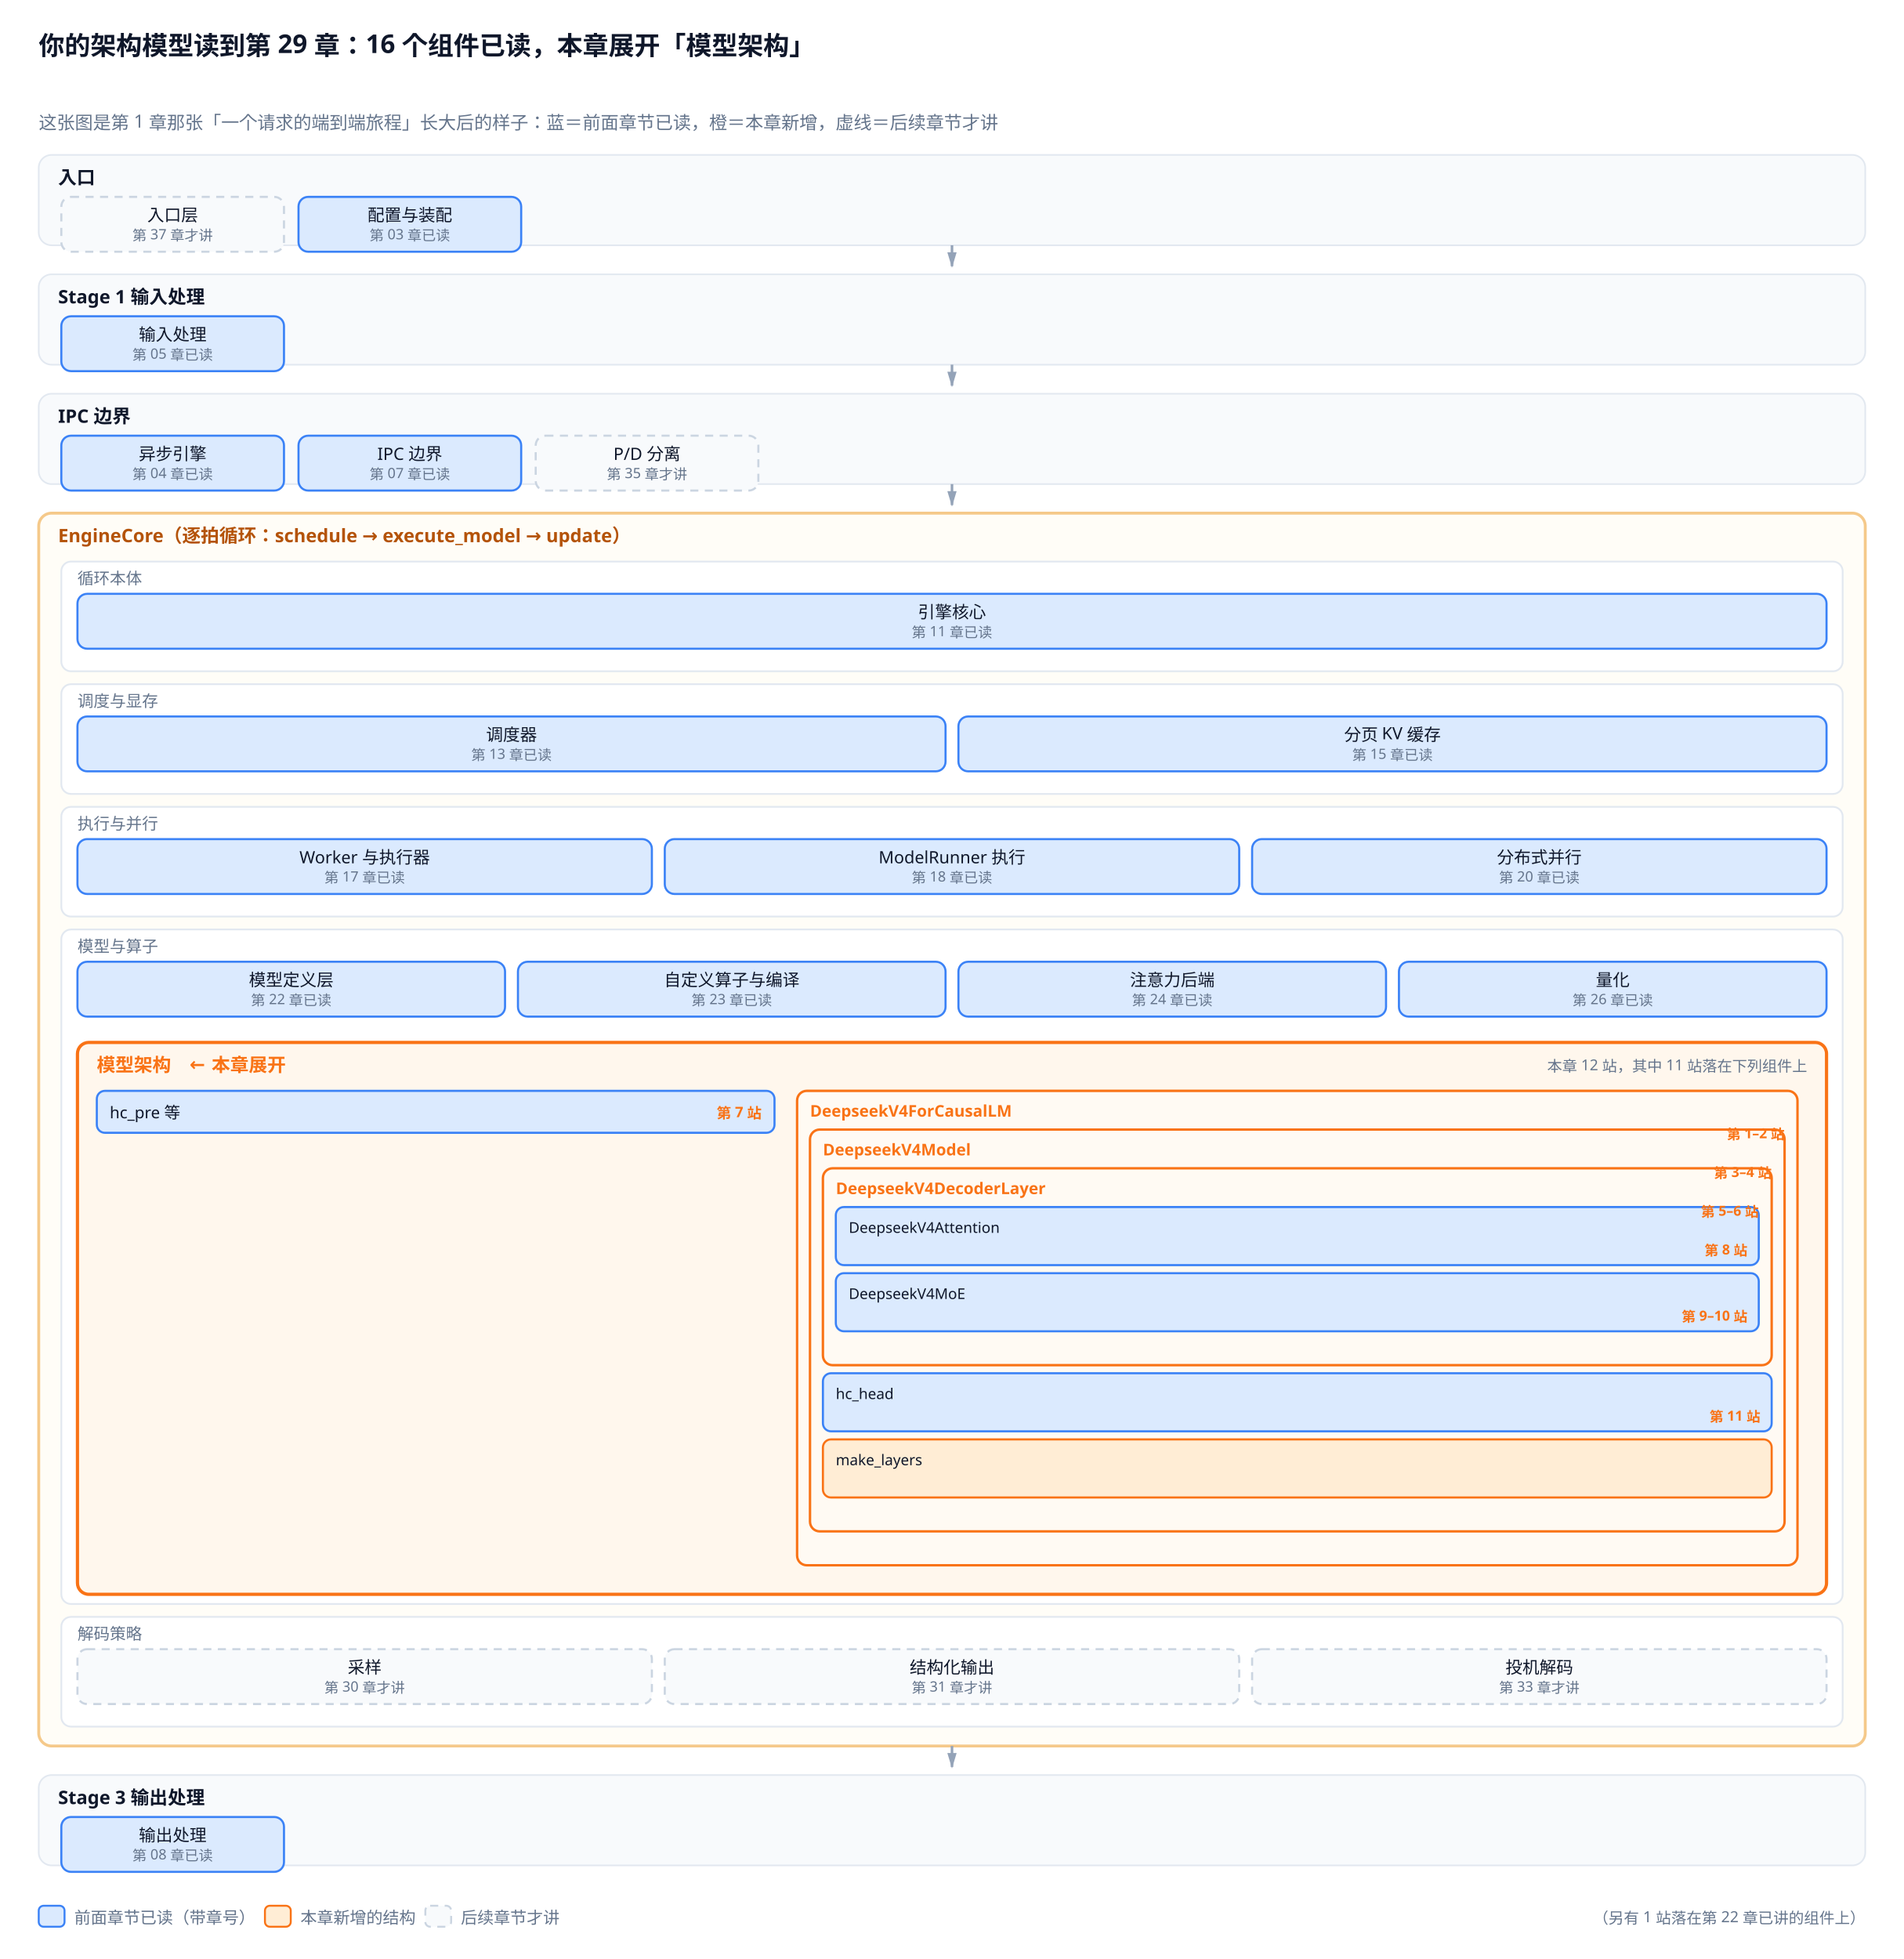
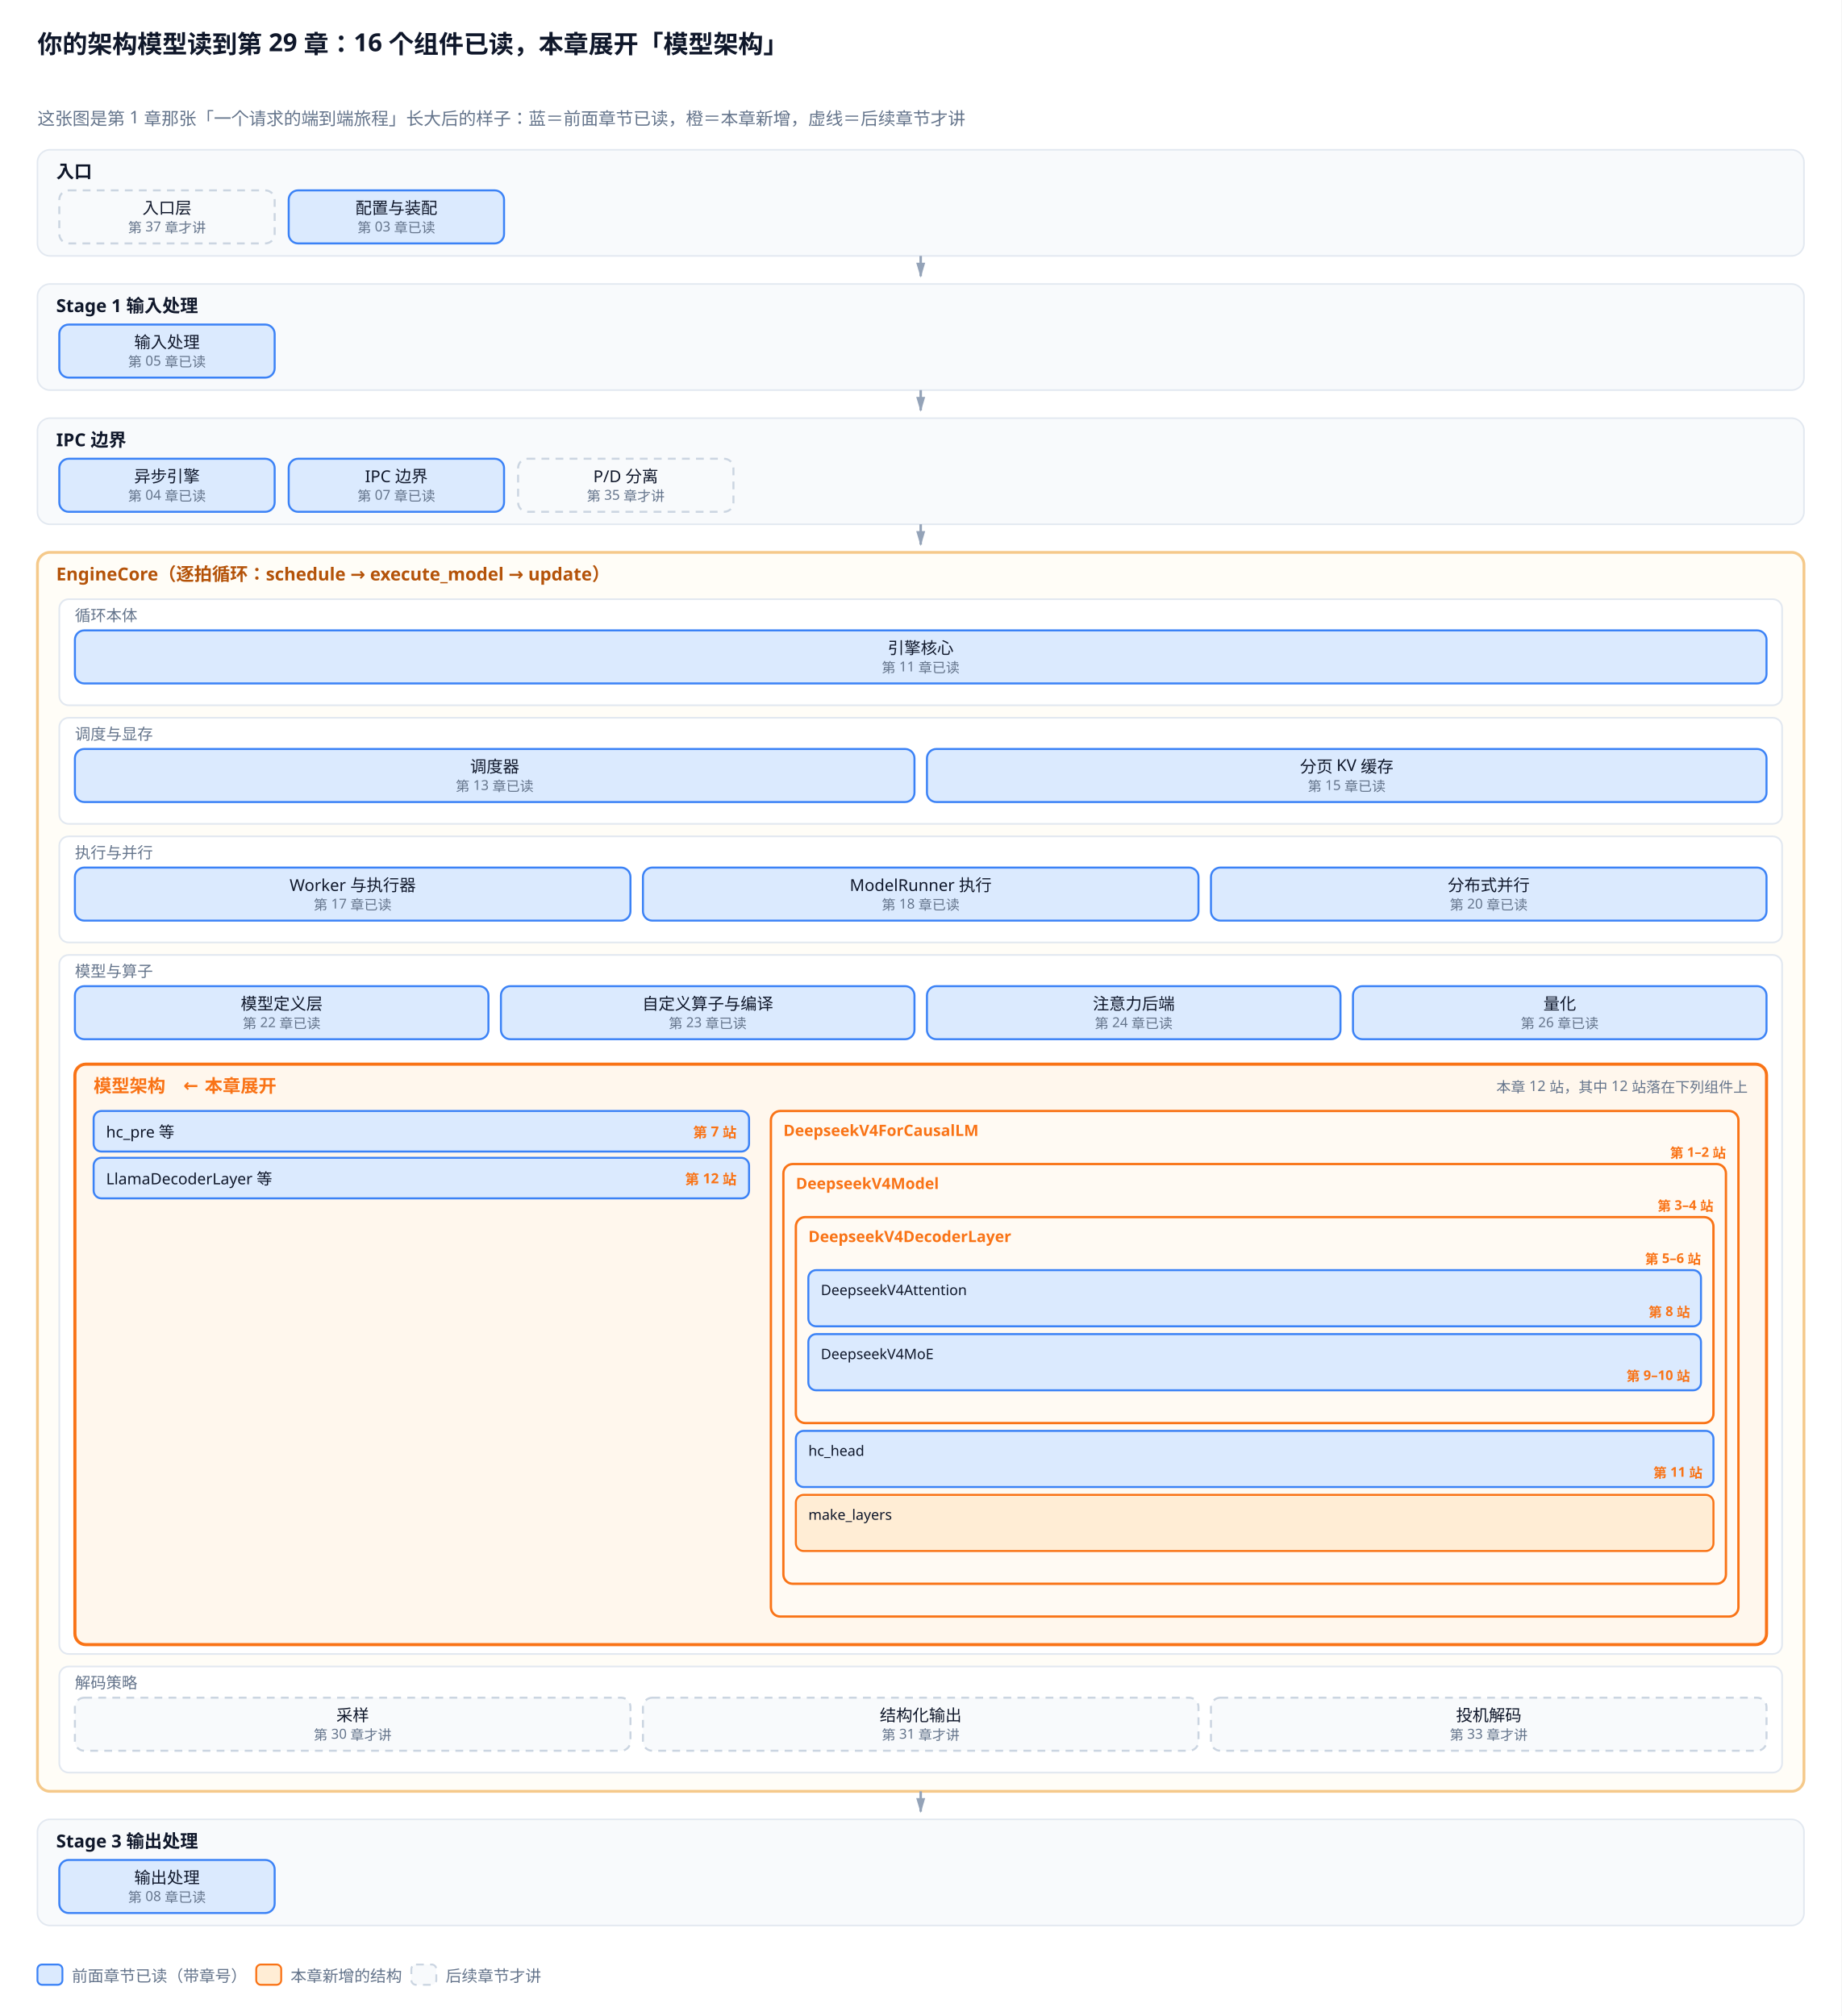
- <svg xmlns="http://www.w3.org/2000/svg" viewBox="0 0 1180 1214">
+ <svg xmlns="http://www.w3.org/2000/svg" viewBox="0 0 1180 1292">
  <defs>
    <marker id="a" viewBox="0 0 10 6" refX="9" refY="3" markerWidth="6" markerHeight="4" orient="auto">
      <path d="M0,0 L10,3 L0,6 Z" fill="#94a3b8" />
    </marker>
    <marker id="a2" viewBox="0 0 10 6" refX="9" refY="3" markerWidth="6" markerHeight="4" orient="auto">
      <path d="M0,0 L10,3 L0,6 Z" fill="#f97316" />
    </marker>
  </defs>
-   <rect width="1180" height="1214" fill="white" />
+   <rect width="1180" height="1292" fill="white" />
  <text x="24" y="34" font-family="sans-serif" font-size="16" fill="#0f172a" font-weight="bold">你的架构模型读到第 29 章：16 个组件已读，本章展开「模型架构」</text>
  <text x="24.0" y="80.0" font-family="sans-serif" font-size="11.2" fill="#64748b" text-anchor="start">这张图是第 1 章那张「一个请求的端到端旅程」长大后的样子：蓝＝前面章节已读，橙＝本章新增，虚线＝后续章节才讲</text>
-   <rect x="24.0" y="96.0" width="1132.0" height="56.0" rx="8" fill="#f8fafc" stroke="#e2e8f0" stroke-width="1.0" />
+   <rect x="24.0" y="96.0" width="1132.0" height="68.0" rx="8" fill="#f8fafc" stroke="#e2e8f0" stroke-width="1.0" />
  <text x="36.0" y="114.0" font-family="sans-serif" font-size="11.5" fill="#0f172a" text-anchor="start" font-weight="bold">入口</text>
  <rect x="38.0" y="122.0" width="138.0" height="34.0" rx="6" fill="#f8fafc" stroke="#cbd5e1" stroke-width="1.3" stroke-dasharray="5,4" />
  <text x="107.0" y="137.0" font-family="sans-serif" font-size="10.5" fill="#0f172a" text-anchor="middle">入口层</text>
  <text x="107.0" y="149.0" font-family="sans-serif" font-size="8.8" fill="#64748b" text-anchor="middle">第 37 章才讲</text>
  <rect x="185.0" y="122.0" width="138.0" height="34.0" rx="6" fill="#dbeafe" stroke="#3b82f6" stroke-width="1.3" />
  <text x="254.0" y="137.0" font-family="sans-serif" font-size="10.5" fill="#0f172a" text-anchor="middle">配置与装配</text>
  <text x="254.0" y="149.0" font-family="sans-serif" font-size="8.8" fill="#64748b" text-anchor="middle">第 03 章已读</text>
-   <path d="M590.0,152.0 L590.0,165.0" stroke="#94a3b8" stroke-width="1.6" marker-end="url(#a)" />
-   <rect x="24.0" y="170.0" width="1132.0" height="56.0" rx="8" fill="#f8fafc" stroke="#e2e8f0" stroke-width="1.0" />
-   <text x="36.0" y="188.0" font-family="sans-serif" font-size="11.5" fill="#0f172a" text-anchor="start" font-weight="bold">Stage 1 输入处理</text>
-   <rect x="38.0" y="196.0" width="138.0" height="34.0" rx="6" fill="#dbeafe" stroke="#3b82f6" stroke-width="1.3" />
-   <text x="107.0" y="211.0" font-family="sans-serif" font-size="10.5" fill="#0f172a" text-anchor="middle">输入处理</text>
-   <text x="107.0" y="223.0" font-family="sans-serif" font-size="8.8" fill="#64748b" text-anchor="middle">第 05 章已读</text>
-   <path d="M590.0,226.0 L590.0,239.0" stroke="#94a3b8" stroke-width="1.6" marker-end="url(#a)" />
-   <rect x="24.0" y="244.0" width="1132.0" height="56.0" rx="8" fill="#f8fafc" stroke="#e2e8f0" stroke-width="1.0" />
-   <text x="36.0" y="262.0" font-family="sans-serif" font-size="11.5" fill="#0f172a" text-anchor="start" font-weight="bold">IPC 边界</text>
-   <rect x="38.0" y="270.0" width="138.0" height="34.0" rx="6" fill="#dbeafe" stroke="#3b82f6" stroke-width="1.3" />
-   <text x="107.0" y="285.0" font-family="sans-serif" font-size="10.5" fill="#0f172a" text-anchor="middle">异步引擎</text>
-   <text x="107.0" y="297.0" font-family="sans-serif" font-size="8.8" fill="#64748b" text-anchor="middle">第 04 章已读</text>
-   <rect x="185.0" y="270.0" width="138.0" height="34.0" rx="6" fill="#dbeafe" stroke="#3b82f6" stroke-width="1.3" />
-   <text x="254.0" y="285.0" font-family="sans-serif" font-size="10.5" fill="#0f172a" text-anchor="middle">IPC 边界</text>
-   <text x="254.0" y="297.0" font-family="sans-serif" font-size="8.8" fill="#64748b" text-anchor="middle">第 07 章已读</text>
-   <rect x="332.0" y="270.0" width="138.0" height="34.0" rx="6" fill="#f8fafc" stroke="#cbd5e1" stroke-width="1.3" stroke-dasharray="5,4" />
-   <text x="401.0" y="285.0" font-family="sans-serif" font-size="10.5" fill="#0f172a" text-anchor="middle">P/D 分离</text>
-   <text x="401.0" y="297.0" font-family="sans-serif" font-size="8.8" fill="#64748b" text-anchor="middle">第 35 章才讲</text>
-   <path d="M590.0,300.0 L590.0,313.0" stroke="#94a3b8" stroke-width="1.6" marker-end="url(#a)" />
-   <rect x="24.0" y="318.0" width="1132.0" height="764.0" rx="8" fill="#fffdf7" stroke="#f5c98a" stroke-width="1.8" />
-   <text x="36.0" y="336.0" font-family="sans-serif" font-size="11.5" fill="#b45309" text-anchor="start" font-weight="bold">EngineCore（逐拍循环：schedule → execute_model → update）</text>
-   <rect x="38.0" y="348.0" width="1104.0" height="68.0" rx="6" fill="#ffffff" stroke="#e2e8f0" stroke-width="1.1" />
-   <text x="48.0" y="362.0" font-family="sans-serif" font-size="10" fill="#64748b" text-anchor="start">循环本体</text>
-   <rect x="48.0" y="368.0" width="1084.0" height="34.0" rx="6" fill="#dbeafe" stroke="#3b82f6" stroke-width="1.3" />
-   <text x="590.0" y="383.0" font-family="sans-serif" font-size="10.5" fill="#0f172a" text-anchor="middle">引擎核心</text>
-   <text x="590.0" y="395.0" font-family="sans-serif" font-size="8.8" fill="#64748b" text-anchor="middle">第 11 章已读</text>
-   <rect x="38.0" y="424.0" width="1104.0" height="68.0" rx="6" fill="#ffffff" stroke="#e2e8f0" stroke-width="1.1" />
-   <text x="48.0" y="438.0" font-family="sans-serif" font-size="10" fill="#64748b" text-anchor="start">调度与显存</text>
-   <rect x="48.0" y="444.0" width="538.0" height="34.0" rx="6" fill="#dbeafe" stroke="#3b82f6" stroke-width="1.3" />
-   <text x="317.0" y="459.0" font-family="sans-serif" font-size="10.5" fill="#0f172a" text-anchor="middle">调度器</text>
-   <text x="317.0" y="471.0" font-family="sans-serif" font-size="8.8" fill="#64748b" text-anchor="middle">第 13 章已读</text>
-   <rect x="594.0" y="444.0" width="538.0" height="34.0" rx="6" fill="#dbeafe" stroke="#3b82f6" stroke-width="1.3" />
-   <text x="863.0" y="459.0" font-family="sans-serif" font-size="10.5" fill="#0f172a" text-anchor="middle">分页 KV 缓存</text>
-   <text x="863.0" y="471.0" font-family="sans-serif" font-size="8.8" fill="#64748b" text-anchor="middle">第 15 章已读</text>
-   <rect x="38.0" y="500.0" width="1104.0" height="68.0" rx="6" fill="#ffffff" stroke="#e2e8f0" stroke-width="1.1" />
-   <text x="48.0" y="514.0" font-family="sans-serif" font-size="10" fill="#64748b" text-anchor="start">执行与并行</text>
-   <rect x="48.0" y="520.0" width="356.0" height="34.0" rx="6" fill="#dbeafe" stroke="#3b82f6" stroke-width="1.3" />
-   <text x="226.0" y="535.0" font-family="sans-serif" font-size="10.5" fill="#0f172a" text-anchor="middle">Worker 与执行器</text>
-   <text x="226.0" y="547.0" font-family="sans-serif" font-size="8.8" fill="#64748b" text-anchor="middle">第 17 章已读</text>
-   <rect x="412.0" y="520.0" width="356.0" height="34.0" rx="6" fill="#dbeafe" stroke="#3b82f6" stroke-width="1.3" />
-   <text x="590.0" y="535.0" font-family="sans-serif" font-size="10.5" fill="#0f172a" text-anchor="middle">ModelRunner 执行</text>
-   <text x="590.0" y="547.0" font-family="sans-serif" font-size="8.8" fill="#64748b" text-anchor="middle">第 18 章已读</text>
-   <rect x="776.0" y="520.0" width="356.0" height="34.0" rx="6" fill="#dbeafe" stroke="#3b82f6" stroke-width="1.3" />
-   <text x="954.0" y="535.0" font-family="sans-serif" font-size="10.5" fill="#0f172a" text-anchor="middle">分布式并行</text>
-   <text x="954.0" y="547.0" font-family="sans-serif" font-size="8.8" fill="#64748b" text-anchor="middle">第 20 章已读</text>
-   <rect x="38.0" y="576.0" width="1104.0" height="418.0" rx="6" fill="#ffffff" stroke="#e2e8f0" stroke-width="1.1" />
-   <text x="48.0" y="590.0" font-family="sans-serif" font-size="10" fill="#64748b" text-anchor="start">模型与算子</text>
-   <rect x="48.0" y="596.0" width="265.0" height="34.0" rx="6" fill="#dbeafe" stroke="#3b82f6" stroke-width="1.3" />
-   <text x="180.5" y="611.0" font-family="sans-serif" font-size="10.5" fill="#0f172a" text-anchor="middle">模型定义层</text>
-   <text x="180.5" y="623.0" font-family="sans-serif" font-size="8.8" fill="#64748b" text-anchor="middle">第 22 章已读</text>
-   <rect x="321.0" y="596.0" width="265.0" height="34.0" rx="6" fill="#dbeafe" stroke="#3b82f6" stroke-width="1.3" />
-   <text x="453.5" y="611.0" font-family="sans-serif" font-size="10.5" fill="#0f172a" text-anchor="middle">自定义算子与编译</text>
-   <text x="453.5" y="623.0" font-family="sans-serif" font-size="8.8" fill="#64748b" text-anchor="middle">第 23 章已读</text>
-   <rect x="594.0" y="596.0" width="265.0" height="34.0" rx="6" fill="#dbeafe" stroke="#3b82f6" stroke-width="1.3" />
-   <text x="726.5" y="611.0" font-family="sans-serif" font-size="10.5" fill="#0f172a" text-anchor="middle">注意力后端</text>
-   <text x="726.5" y="623.0" font-family="sans-serif" font-size="8.8" fill="#64748b" text-anchor="middle">第 24 章已读</text>
-   <rect x="867.0" y="596.0" width="265.0" height="34.0" rx="6" fill="#dbeafe" stroke="#3b82f6" stroke-width="1.3" />
-   <text x="999.5" y="611.0" font-family="sans-serif" font-size="10.5" fill="#0f172a" text-anchor="middle">量化</text>
-   <text x="999.5" y="623.0" font-family="sans-serif" font-size="8.8" fill="#64748b" text-anchor="middle">第 26 章已读</text>
-   <rect x="48.0" y="646.0" width="1084.0" height="342.0" rx="7" fill="#fff7ed" stroke="#f97316" stroke-width="2.0" />
-   <text x="60.0" y="664.0" font-family="sans-serif" font-size="11.5" fill="#f97316" text-anchor="start" font-weight="bold">模型架构　← 本章展开</text>
-   <text x="1120.0" y="664.0" font-family="sans-serif" font-size="9.3" fill="#64748b" text-anchor="end">本章 12 站，其中 11 站落在下列组件上</text>
-   <rect x="60.0" y="676.0" width="420.0" height="26.0" rx="5" fill="#dbeafe" stroke="#3b82f6" stroke-width="1.3" />
-   <text x="68.0" y="693.0" font-family="sans-serif" font-size="10" fill="#0f172a" text-anchor="start">hc_pre 等</text>
-   <text x="472.0" y="693.0" font-family="sans-serif" font-size="9" fill="#f97316" text-anchor="end" font-weight="bold">第 7 站</text>
-   <rect x="494.0" y="676.0" width="620.0" height="294.0" rx="6" fill="#fffaf3" stroke="#f97316" stroke-width="1.5" />
-   <text x="502.0" y="692.0" font-family="sans-serif" font-size="10" fill="#f97316" text-anchor="start" font-weight="bold">DeepseekV4ForCausalLM</text>
-   <rect x="502.0" y="700.0" width="604.0" height="249.0" rx="6" fill="#fffaf3" stroke="#f97316" stroke-width="1.5" />
-   <text x="510.0" y="716.0" font-family="sans-serif" font-size="10" fill="#f97316" text-anchor="start" font-weight="bold">DeepseekV4Model</text>
-   <rect x="510.0" y="724.0" width="588.0" height="122.0" rx="6" fill="#fffaf3" stroke="#f97316" stroke-width="1.5" />
-   <text x="518.0" y="740.0" font-family="sans-serif" font-size="10" fill="#f97316" text-anchor="start" font-weight="bold">DeepseekV4DecoderLayer</text>
-   <rect x="518.0" y="748.0" width="572.0" height="36.0" rx="5" fill="#dbeafe" stroke="#3b82f6" stroke-width="1.3" />
-   <text x="526.0" y="764.0" font-family="sans-serif" font-size="9.2" fill="#0f172a" text-anchor="start">DeepseekV4Attention</text>
-   <text x="1083.0" y="778.0" font-family="sans-serif" font-size="8.6" fill="#f97316" text-anchor="end" font-weight="bold">第 8 站</text>
-   <rect x="518.0" y="789.0" width="572.0" height="36.0" rx="5" fill="#dbeafe" stroke="#3b82f6" stroke-width="1.3" />
-   <text x="526.0" y="805.0" font-family="sans-serif" font-size="9.2" fill="#0f172a" text-anchor="start">DeepseekV4MoE</text>
-   <text x="1083.0" y="819.0" font-family="sans-serif" font-size="8.6" fill="#f97316" text-anchor="end" font-weight="bold">第 9–10 站</text>
-   <text x="1090.0" y="754.0" font-family="sans-serif" font-size="8.6" fill="#f97316" text-anchor="end" font-weight="bold">第 5–6 站</text>
-   <rect x="510.0" y="851.0" width="588.0" height="36.0" rx="5" fill="#dbeafe" stroke="#3b82f6" stroke-width="1.3" />
-   <text x="518.0" y="867.0" font-family="sans-serif" font-size="9.2" fill="#0f172a" text-anchor="start">hc_head</text>
-   <text x="1091.0" y="881.0" font-family="sans-serif" font-size="8.6" fill="#f97316" text-anchor="end" font-weight="bold">第 11 站</text>
-   <rect x="510.0" y="892.0" width="588.0" height="36.0" rx="5" fill="#ffedd5" stroke="#f97316" stroke-width="1.3" />
-   <text x="518.0" y="908.0" font-family="sans-serif" font-size="9.2" fill="#0f172a" text-anchor="start">make_layers</text>
-   <text x="1098.0" y="730.0" font-family="sans-serif" font-size="8.6" fill="#f97316" text-anchor="end" font-weight="bold">第 3–4 站</text>
-   <text x="1106.0" y="706.0" font-family="sans-serif" font-size="8.6" fill="#f97316" text-anchor="end" font-weight="bold">第 1–2 站</text>
-   <rect x="38.0" y="1002.0" width="1104.0" height="68.0" rx="6" fill="#ffffff" stroke="#e2e8f0" stroke-width="1.1" />
-   <text x="48.0" y="1016.0" font-family="sans-serif" font-size="10" fill="#64748b" text-anchor="start">解码策略</text>
-   <rect x="48.0" y="1022.0" width="356.0" height="34.0" rx="6" fill="#f8fafc" stroke="#cbd5e1" stroke-width="1.3" stroke-dasharray="5,4" />
-   <text x="226.0" y="1037.0" font-family="sans-serif" font-size="10.5" fill="#0f172a" text-anchor="middle">采样</text>
-   <text x="226.0" y="1049.0" font-family="sans-serif" font-size="8.8" fill="#64748b" text-anchor="middle">第 30 章才讲</text>
-   <rect x="412.0" y="1022.0" width="356.0" height="34.0" rx="6" fill="#f8fafc" stroke="#cbd5e1" stroke-width="1.3" stroke-dasharray="5,4" />
-   <text x="590.0" y="1037.0" font-family="sans-serif" font-size="10.5" fill="#0f172a" text-anchor="middle">结构化输出</text>
-   <text x="590.0" y="1049.0" font-family="sans-serif" font-size="8.8" fill="#64748b" text-anchor="middle">第 31 章才讲</text>
-   <rect x="776.0" y="1022.0" width="356.0" height="34.0" rx="6" fill="#f8fafc" stroke="#cbd5e1" stroke-width="1.3" stroke-dasharray="5,4" />
-   <text x="954.0" y="1037.0" font-family="sans-serif" font-size="10.5" fill="#0f172a" text-anchor="middle">投机解码</text>
-   <text x="954.0" y="1049.0" font-family="sans-serif" font-size="8.8" fill="#64748b" text-anchor="middle">第 33 章才讲</text>
-   <path d="M590.0,1082.0 L590.0,1095.0" stroke="#94a3b8" stroke-width="1.6" marker-end="url(#a)" />
-   <rect x="24.0" y="1100.0" width="1132.0" height="56.0" rx="8" fill="#f8fafc" stroke="#e2e8f0" stroke-width="1.0" />
-   <text x="36.0" y="1118.0" font-family="sans-serif" font-size="11.5" fill="#0f172a" text-anchor="start" font-weight="bold">Stage 3 输出处理</text>
-   <rect x="38.0" y="1126.0" width="138.0" height="34.0" rx="6" fill="#dbeafe" stroke="#3b82f6" stroke-width="1.3" />
-   <text x="107.0" y="1141.0" font-family="sans-serif" font-size="10.5" fill="#0f172a" text-anchor="middle">输出处理</text>
-   <text x="107.0" y="1153.0" font-family="sans-serif" font-size="8.8" fill="#64748b" text-anchor="middle">第 08 章已读</text>
-   <rect x="24.0" y="1181.0" width="16.0" height="13.0" rx="3" fill="#dbeafe" stroke="#3b82f6" stroke-width="1.2" />
-   <text x="46.0" y="1192.0" font-family="sans-serif" font-size="10.2" fill="#64748b" text-anchor="start">前面章节已读（带章号）</text>
-   <rect x="164.2" y="1181.0" width="16.0" height="13.0" rx="3" fill="#ffedd5" stroke="#f97316" stroke-width="1.2" />
-   <text x="186.2" y="1192.0" font-family="sans-serif" font-size="10.2" fill="#64748b" text-anchor="start">本章新增的结构</text>
-   <rect x="263.6" y="1181.0" width="16.0" height="13.0" rx="3" fill="#f8fafc" stroke="#cbd5e1" stroke-width="1.2" stroke-dasharray="5,4" />
-   <text x="285.6" y="1192.0" font-family="sans-serif" font-size="10.2" fill="#64748b" text-anchor="start">后续章节才讲</text>
-   <text x="1156.0" y="1192.0" font-family="sans-serif" font-size="9.5" fill="#64748b" text-anchor="end">（另有 1 站落在第 22 章已讲的组件上）</text>
+   <path d="M590.0,164.0 L590.0,177.0" stroke="#94a3b8" stroke-width="1.6" marker-end="url(#a)" />
+   <rect x="24.0" y="182.0" width="1132.0" height="68.0" rx="8" fill="#f8fafc" stroke="#e2e8f0" stroke-width="1.0" />
+   <text x="36.0" y="200.0" font-family="sans-serif" font-size="11.5" fill="#0f172a" text-anchor="start" font-weight="bold">Stage 1 输入处理</text>
+   <rect x="38.0" y="208.0" width="138.0" height="34.0" rx="6" fill="#dbeafe" stroke="#3b82f6" stroke-width="1.3" />
+   <text x="107.0" y="223.0" font-family="sans-serif" font-size="10.5" fill="#0f172a" text-anchor="middle">输入处理</text>
+   <text x="107.0" y="235.0" font-family="sans-serif" font-size="8.8" fill="#64748b" text-anchor="middle">第 05 章已读</text>
+   <path d="M590.0,250.0 L590.0,263.0" stroke="#94a3b8" stroke-width="1.6" marker-end="url(#a)" />
+   <rect x="24.0" y="268.0" width="1132.0" height="68.0" rx="8" fill="#f8fafc" stroke="#e2e8f0" stroke-width="1.0" />
+   <text x="36.0" y="286.0" font-family="sans-serif" font-size="11.5" fill="#0f172a" text-anchor="start" font-weight="bold">IPC 边界</text>
+   <rect x="38.0" y="294.0" width="138.0" height="34.0" rx="6" fill="#dbeafe" stroke="#3b82f6" stroke-width="1.3" />
+   <text x="107.0" y="309.0" font-family="sans-serif" font-size="10.5" fill="#0f172a" text-anchor="middle">异步引擎</text>
+   <text x="107.0" y="321.0" font-family="sans-serif" font-size="8.8" fill="#64748b" text-anchor="middle">第 04 章已读</text>
+   <rect x="185.0" y="294.0" width="138.0" height="34.0" rx="6" fill="#dbeafe" stroke="#3b82f6" stroke-width="1.3" />
+   <text x="254.0" y="309.0" font-family="sans-serif" font-size="10.5" fill="#0f172a" text-anchor="middle">IPC 边界</text>
+   <text x="254.0" y="321.0" font-family="sans-serif" font-size="8.8" fill="#64748b" text-anchor="middle">第 07 章已读</text>
+   <rect x="332.0" y="294.0" width="138.0" height="34.0" rx="6" fill="#f8fafc" stroke="#cbd5e1" stroke-width="1.3" stroke-dasharray="5,4" />
+   <text x="401.0" y="309.0" font-family="sans-serif" font-size="10.5" fill="#0f172a" text-anchor="middle">P/D 分离</text>
+   <text x="401.0" y="321.0" font-family="sans-serif" font-size="8.8" fill="#64748b" text-anchor="middle">第 35 章才讲</text>
+   <path d="M590.0,336.0 L590.0,349.0" stroke="#94a3b8" stroke-width="1.6" marker-end="url(#a)" />
+   <rect x="24.0" y="354.0" width="1132.0" height="794.0" rx="8" fill="#fffdf7" stroke="#f5c98a" stroke-width="1.8" />
+   <text x="36.0" y="372.0" font-family="sans-serif" font-size="11.5" fill="#b45309" text-anchor="start" font-weight="bold">EngineCore（逐拍循环：schedule → execute_model → update）</text>
+   <rect x="38.0" y="384.0" width="1104.0" height="68.0" rx="6" fill="#ffffff" stroke="#e2e8f0" stroke-width="1.1" />
+   <text x="48.0" y="398.0" font-family="sans-serif" font-size="10" fill="#64748b" text-anchor="start">循环本体</text>
+   <rect x="48.0" y="404.0" width="1084.0" height="34.0" rx="6" fill="#dbeafe" stroke="#3b82f6" stroke-width="1.3" />
+   <text x="590.0" y="419.0" font-family="sans-serif" font-size="10.5" fill="#0f172a" text-anchor="middle">引擎核心</text>
+   <text x="590.0" y="431.0" font-family="sans-serif" font-size="8.8" fill="#64748b" text-anchor="middle">第 11 章已读</text>
+   <rect x="38.0" y="460.0" width="1104.0" height="68.0" rx="6" fill="#ffffff" stroke="#e2e8f0" stroke-width="1.1" />
+   <text x="48.0" y="474.0" font-family="sans-serif" font-size="10" fill="#64748b" text-anchor="start">调度与显存</text>
+   <rect x="48.0" y="480.0" width="538.0" height="34.0" rx="6" fill="#dbeafe" stroke="#3b82f6" stroke-width="1.3" />
+   <text x="317.0" y="495.0" font-family="sans-serif" font-size="10.5" fill="#0f172a" text-anchor="middle">调度器</text>
+   <text x="317.0" y="507.0" font-family="sans-serif" font-size="8.8" fill="#64748b" text-anchor="middle">第 13 章已读</text>
+   <rect x="594.0" y="480.0" width="538.0" height="34.0" rx="6" fill="#dbeafe" stroke="#3b82f6" stroke-width="1.3" />
+   <text x="863.0" y="495.0" font-family="sans-serif" font-size="10.5" fill="#0f172a" text-anchor="middle">分页 KV 缓存</text>
+   <text x="863.0" y="507.0" font-family="sans-serif" font-size="8.8" fill="#64748b" text-anchor="middle">第 15 章已读</text>
+   <rect x="38.0" y="536.0" width="1104.0" height="68.0" rx="6" fill="#ffffff" stroke="#e2e8f0" stroke-width="1.1" />
+   <text x="48.0" y="550.0" font-family="sans-serif" font-size="10" fill="#64748b" text-anchor="start">执行与并行</text>
+   <rect x="48.0" y="556.0" width="356.0" height="34.0" rx="6" fill="#dbeafe" stroke="#3b82f6" stroke-width="1.3" />
+   <text x="226.0" y="571.0" font-family="sans-serif" font-size="10.5" fill="#0f172a" text-anchor="middle">Worker 与执行器</text>
+   <text x="226.0" y="583.0" font-family="sans-serif" font-size="8.8" fill="#64748b" text-anchor="middle">第 17 章已读</text>
+   <rect x="412.0" y="556.0" width="356.0" height="34.0" rx="6" fill="#dbeafe" stroke="#3b82f6" stroke-width="1.3" />
+   <text x="590.0" y="571.0" font-family="sans-serif" font-size="10.5" fill="#0f172a" text-anchor="middle">ModelRunner 执行</text>
+   <text x="590.0" y="583.0" font-family="sans-serif" font-size="8.8" fill="#64748b" text-anchor="middle">第 18 章已读</text>
+   <rect x="776.0" y="556.0" width="356.0" height="34.0" rx="6" fill="#dbeafe" stroke="#3b82f6" stroke-width="1.3" />
+   <text x="954.0" y="571.0" font-family="sans-serif" font-size="10.5" fill="#0f172a" text-anchor="middle">分布式并行</text>
+   <text x="954.0" y="583.0" font-family="sans-serif" font-size="8.8" fill="#64748b" text-anchor="middle">第 20 章已读</text>
+   <rect x="38.0" y="612.0" width="1104.0" height="448.0" rx="6" fill="#ffffff" stroke="#e2e8f0" stroke-width="1.1" />
+   <text x="48.0" y="626.0" font-family="sans-serif" font-size="10" fill="#64748b" text-anchor="start">模型与算子</text>
+   <rect x="48.0" y="632.0" width="265.0" height="34.0" rx="6" fill="#dbeafe" stroke="#3b82f6" stroke-width="1.3" />
+   <text x="180.5" y="647.0" font-family="sans-serif" font-size="10.5" fill="#0f172a" text-anchor="middle">模型定义层</text>
+   <text x="180.5" y="659.0" font-family="sans-serif" font-size="8.8" fill="#64748b" text-anchor="middle">第 22 章已读</text>
+   <rect x="321.0" y="632.0" width="265.0" height="34.0" rx="6" fill="#dbeafe" stroke="#3b82f6" stroke-width="1.3" />
+   <text x="453.5" y="647.0" font-family="sans-serif" font-size="10.5" fill="#0f172a" text-anchor="middle">自定义算子与编译</text>
+   <text x="453.5" y="659.0" font-family="sans-serif" font-size="8.8" fill="#64748b" text-anchor="middle">第 23 章已读</text>
+   <rect x="594.0" y="632.0" width="265.0" height="34.0" rx="6" fill="#dbeafe" stroke="#3b82f6" stroke-width="1.3" />
+   <text x="726.5" y="647.0" font-family="sans-serif" font-size="10.5" fill="#0f172a" text-anchor="middle">注意力后端</text>
+   <text x="726.5" y="659.0" font-family="sans-serif" font-size="8.8" fill="#64748b" text-anchor="middle">第 24 章已读</text>
+   <rect x="867.0" y="632.0" width="265.0" height="34.0" rx="6" fill="#dbeafe" stroke="#3b82f6" stroke-width="1.3" />
+   <text x="999.5" y="647.0" font-family="sans-serif" font-size="10.5" fill="#0f172a" text-anchor="middle">量化</text>
+   <text x="999.5" y="659.0" font-family="sans-serif" font-size="8.8" fill="#64748b" text-anchor="middle">第 26 章已读</text>
+   <rect x="48.0" y="682.0" width="1084.0" height="372.0" rx="7" fill="#fff7ed" stroke="#f97316" stroke-width="2.0" />
+   <text x="60.0" y="700.0" font-family="sans-serif" font-size="11.5" fill="#f97316" text-anchor="start" font-weight="bold">模型架构　← 本章展开</text>
+   <text x="1120.0" y="700.0" font-family="sans-serif" font-size="9.3" fill="#64748b" text-anchor="end">本章 12 站，其中 12 站落在下列组件上</text>
+   <rect x="60.0" y="712.0" width="420.0" height="26.0" rx="5" fill="#dbeafe" stroke="#3b82f6" stroke-width="1.3" />
+   <text x="68.0" y="729.0" font-family="sans-serif" font-size="10" fill="#0f172a" text-anchor="start">hc_pre 等</text>
+   <text x="472.0" y="729.0" font-family="sans-serif" font-size="9" fill="#f97316" text-anchor="end" font-weight="bold">第 7 站</text>
+   <rect x="60.0" y="742.0" width="420.0" height="26.0" rx="5" fill="#dbeafe" stroke="#3b82f6" stroke-width="1.3" />
+   <text x="68.0" y="759.0" font-family="sans-serif" font-size="10" fill="#0f172a" text-anchor="start">LlamaDecoderLayer 等</text>
+   <text x="472.0" y="759.0" font-family="sans-serif" font-size="9" fill="#f97316" text-anchor="end" font-weight="bold">第 12 站</text>
+   <rect x="494.0" y="712.0" width="620.0" height="324.0" rx="6" fill="#fffaf3" stroke="#f97316" stroke-width="1.5" />
+   <text x="502.0" y="728.0" font-family="sans-serif" font-size="10" fill="#f97316" text-anchor="start" font-weight="bold">DeepseekV4ForCausalLM</text>
+   <rect x="502.0" y="746.0" width="604.0" height="269.0" rx="6" fill="#fffaf3" stroke="#f97316" stroke-width="1.5" />
+   <text x="510.0" y="762.0" font-family="sans-serif" font-size="10" fill="#f97316" text-anchor="start" font-weight="bold">DeepseekV4Model</text>
+   <rect x="510.0" y="780.0" width="588.0" height="132.0" rx="6" fill="#fffaf3" stroke="#f97316" stroke-width="1.5" />
+   <text x="518.0" y="796.0" font-family="sans-serif" font-size="10" fill="#f97316" text-anchor="start" font-weight="bold">DeepseekV4DecoderLayer</text>
+   <rect x="518.0" y="814.0" width="572.0" height="36.0" rx="5" fill="#dbeafe" stroke="#3b82f6" stroke-width="1.3" />
+   <text x="526.0" y="830.0" font-family="sans-serif" font-size="9.2" fill="#0f172a" text-anchor="start">DeepseekV4Attention</text>
+   <text x="1083.0" y="844.0" font-family="sans-serif" font-size="8.6" fill="#f97316" text-anchor="end" font-weight="bold">第 8 站</text>
+   <rect x="518.0" y="855.0" width="572.0" height="36.0" rx="5" fill="#dbeafe" stroke="#3b82f6" stroke-width="1.3" />
+   <text x="526.0" y="871.0" font-family="sans-serif" font-size="9.2" fill="#0f172a" text-anchor="start">DeepseekV4MoE</text>
+   <text x="1083.0" y="885.0" font-family="sans-serif" font-size="8.6" fill="#f97316" text-anchor="end" font-weight="bold">第 9–10 站</text>
+   <text x="1090.0" y="810.0" font-family="sans-serif" font-size="8.6" fill="#f97316" text-anchor="end" font-weight="bold">第 5–6 站</text>
+   <rect x="510.0" y="917.0" width="588.0" height="36.0" rx="5" fill="#dbeafe" stroke="#3b82f6" stroke-width="1.3" />
+   <text x="518.0" y="933.0" font-family="sans-serif" font-size="9.2" fill="#0f172a" text-anchor="start">hc_head</text>
+   <text x="1091.0" y="947.0" font-family="sans-serif" font-size="8.6" fill="#f97316" text-anchor="end" font-weight="bold">第 11 站</text>
+   <rect x="510.0" y="958.0" width="588.0" height="36.0" rx="5" fill="#ffedd5" stroke="#f97316" stroke-width="1.3" />
+   <text x="518.0" y="974.0" font-family="sans-serif" font-size="9.2" fill="#0f172a" text-anchor="start">make_layers</text>
+   <text x="1098.0" y="776.0" font-family="sans-serif" font-size="8.6" fill="#f97316" text-anchor="end" font-weight="bold">第 3–4 站</text>
+   <text x="1106.0" y="742.0" font-family="sans-serif" font-size="8.6" fill="#f97316" text-anchor="end" font-weight="bold">第 1–2 站</text>
+   <rect x="38.0" y="1068.0" width="1104.0" height="68.0" rx="6" fill="#ffffff" stroke="#e2e8f0" stroke-width="1.1" />
+   <text x="48.0" y="1082.0" font-family="sans-serif" font-size="10" fill="#64748b" text-anchor="start">解码策略</text>
+   <rect x="48.0" y="1088.0" width="356.0" height="34.0" rx="6" fill="#f8fafc" stroke="#cbd5e1" stroke-width="1.3" stroke-dasharray="5,4" />
+   <text x="226.0" y="1103.0" font-family="sans-serif" font-size="10.5" fill="#0f172a" text-anchor="middle">采样</text>
+   <text x="226.0" y="1115.0" font-family="sans-serif" font-size="8.8" fill="#64748b" text-anchor="middle">第 30 章才讲</text>
+   <rect x="412.0" y="1088.0" width="356.0" height="34.0" rx="6" fill="#f8fafc" stroke="#cbd5e1" stroke-width="1.3" stroke-dasharray="5,4" />
+   <text x="590.0" y="1103.0" font-family="sans-serif" font-size="10.5" fill="#0f172a" text-anchor="middle">结构化输出</text>
+   <text x="590.0" y="1115.0" font-family="sans-serif" font-size="8.8" fill="#64748b" text-anchor="middle">第 31 章才讲</text>
+   <rect x="776.0" y="1088.0" width="356.0" height="34.0" rx="6" fill="#f8fafc" stroke="#cbd5e1" stroke-width="1.3" stroke-dasharray="5,4" />
+   <text x="954.0" y="1103.0" font-family="sans-serif" font-size="10.5" fill="#0f172a" text-anchor="middle">投机解码</text>
+   <text x="954.0" y="1115.0" font-family="sans-serif" font-size="8.8" fill="#64748b" text-anchor="middle">第 33 章才讲</text>
+   <path d="M590.0,1148.0 L590.0,1161.0" stroke="#94a3b8" stroke-width="1.6" marker-end="url(#a)" />
+   <rect x="24.0" y="1166.0" width="1132.0" height="68.0" rx="8" fill="#f8fafc" stroke="#e2e8f0" stroke-width="1.0" />
+   <text x="36.0" y="1184.0" font-family="sans-serif" font-size="11.5" fill="#0f172a" text-anchor="start" font-weight="bold">Stage 3 输出处理</text>
+   <rect x="38.0" y="1192.0" width="138.0" height="34.0" rx="6" fill="#dbeafe" stroke="#3b82f6" stroke-width="1.3" />
+   <text x="107.0" y="1207.0" font-family="sans-serif" font-size="10.5" fill="#0f172a" text-anchor="middle">输出处理</text>
+   <text x="107.0" y="1219.0" font-family="sans-serif" font-size="8.8" fill="#64748b" text-anchor="middle">第 08 章已读</text>
+   <rect x="24.0" y="1259.0" width="16.0" height="13.0" rx="3" fill="#dbeafe" stroke="#3b82f6" stroke-width="1.2" />
+   <text x="46.0" y="1270.0" font-family="sans-serif" font-size="10.2" fill="#64748b" text-anchor="start">前面章节已读（带章号）</text>
+   <rect x="164.2" y="1259.0" width="16.0" height="13.0" rx="3" fill="#ffedd5" stroke="#f97316" stroke-width="1.2" />
+   <text x="186.2" y="1270.0" font-family="sans-serif" font-size="10.2" fill="#64748b" text-anchor="start">本章新增的结构</text>
+   <rect x="263.6" y="1259.0" width="16.0" height="13.0" rx="3" fill="#f8fafc" stroke="#cbd5e1" stroke-width="1.2" stroke-dasharray="5,4" />
+   <text x="285.6" y="1270.0" font-family="sans-serif" font-size="10.2" fill="#64748b" text-anchor="start">后续章节才讲</text>
</svg>
